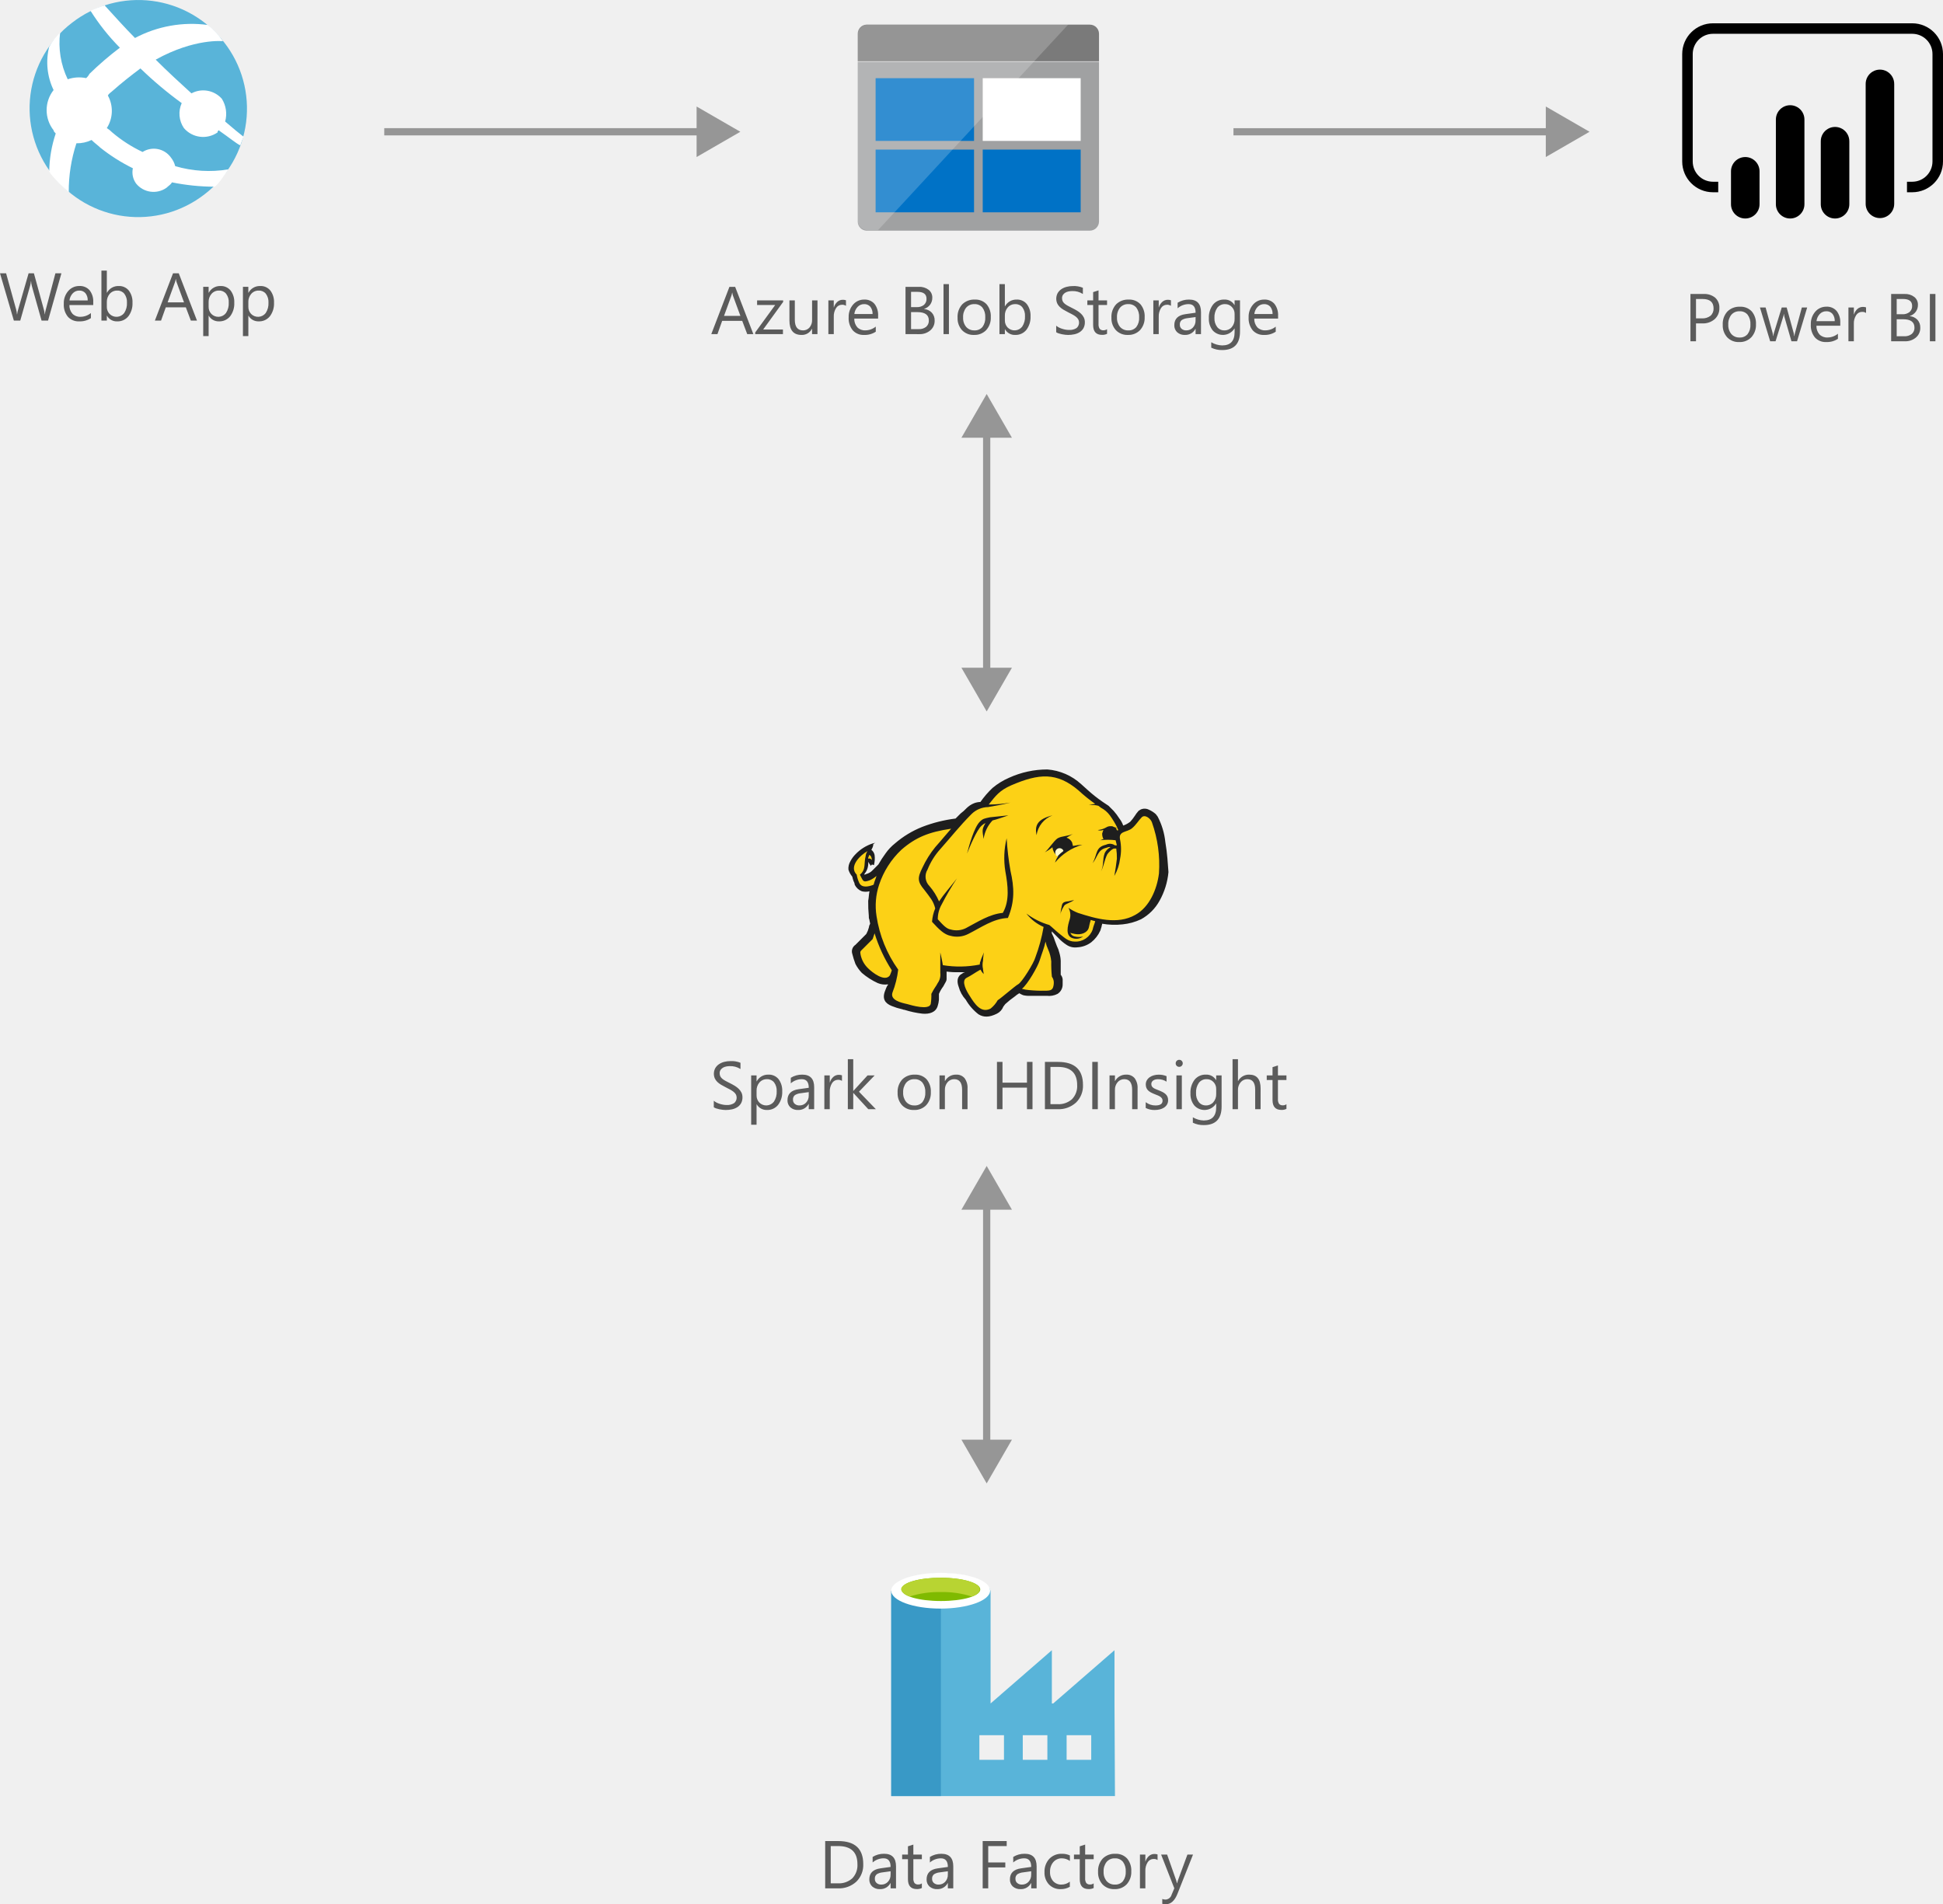
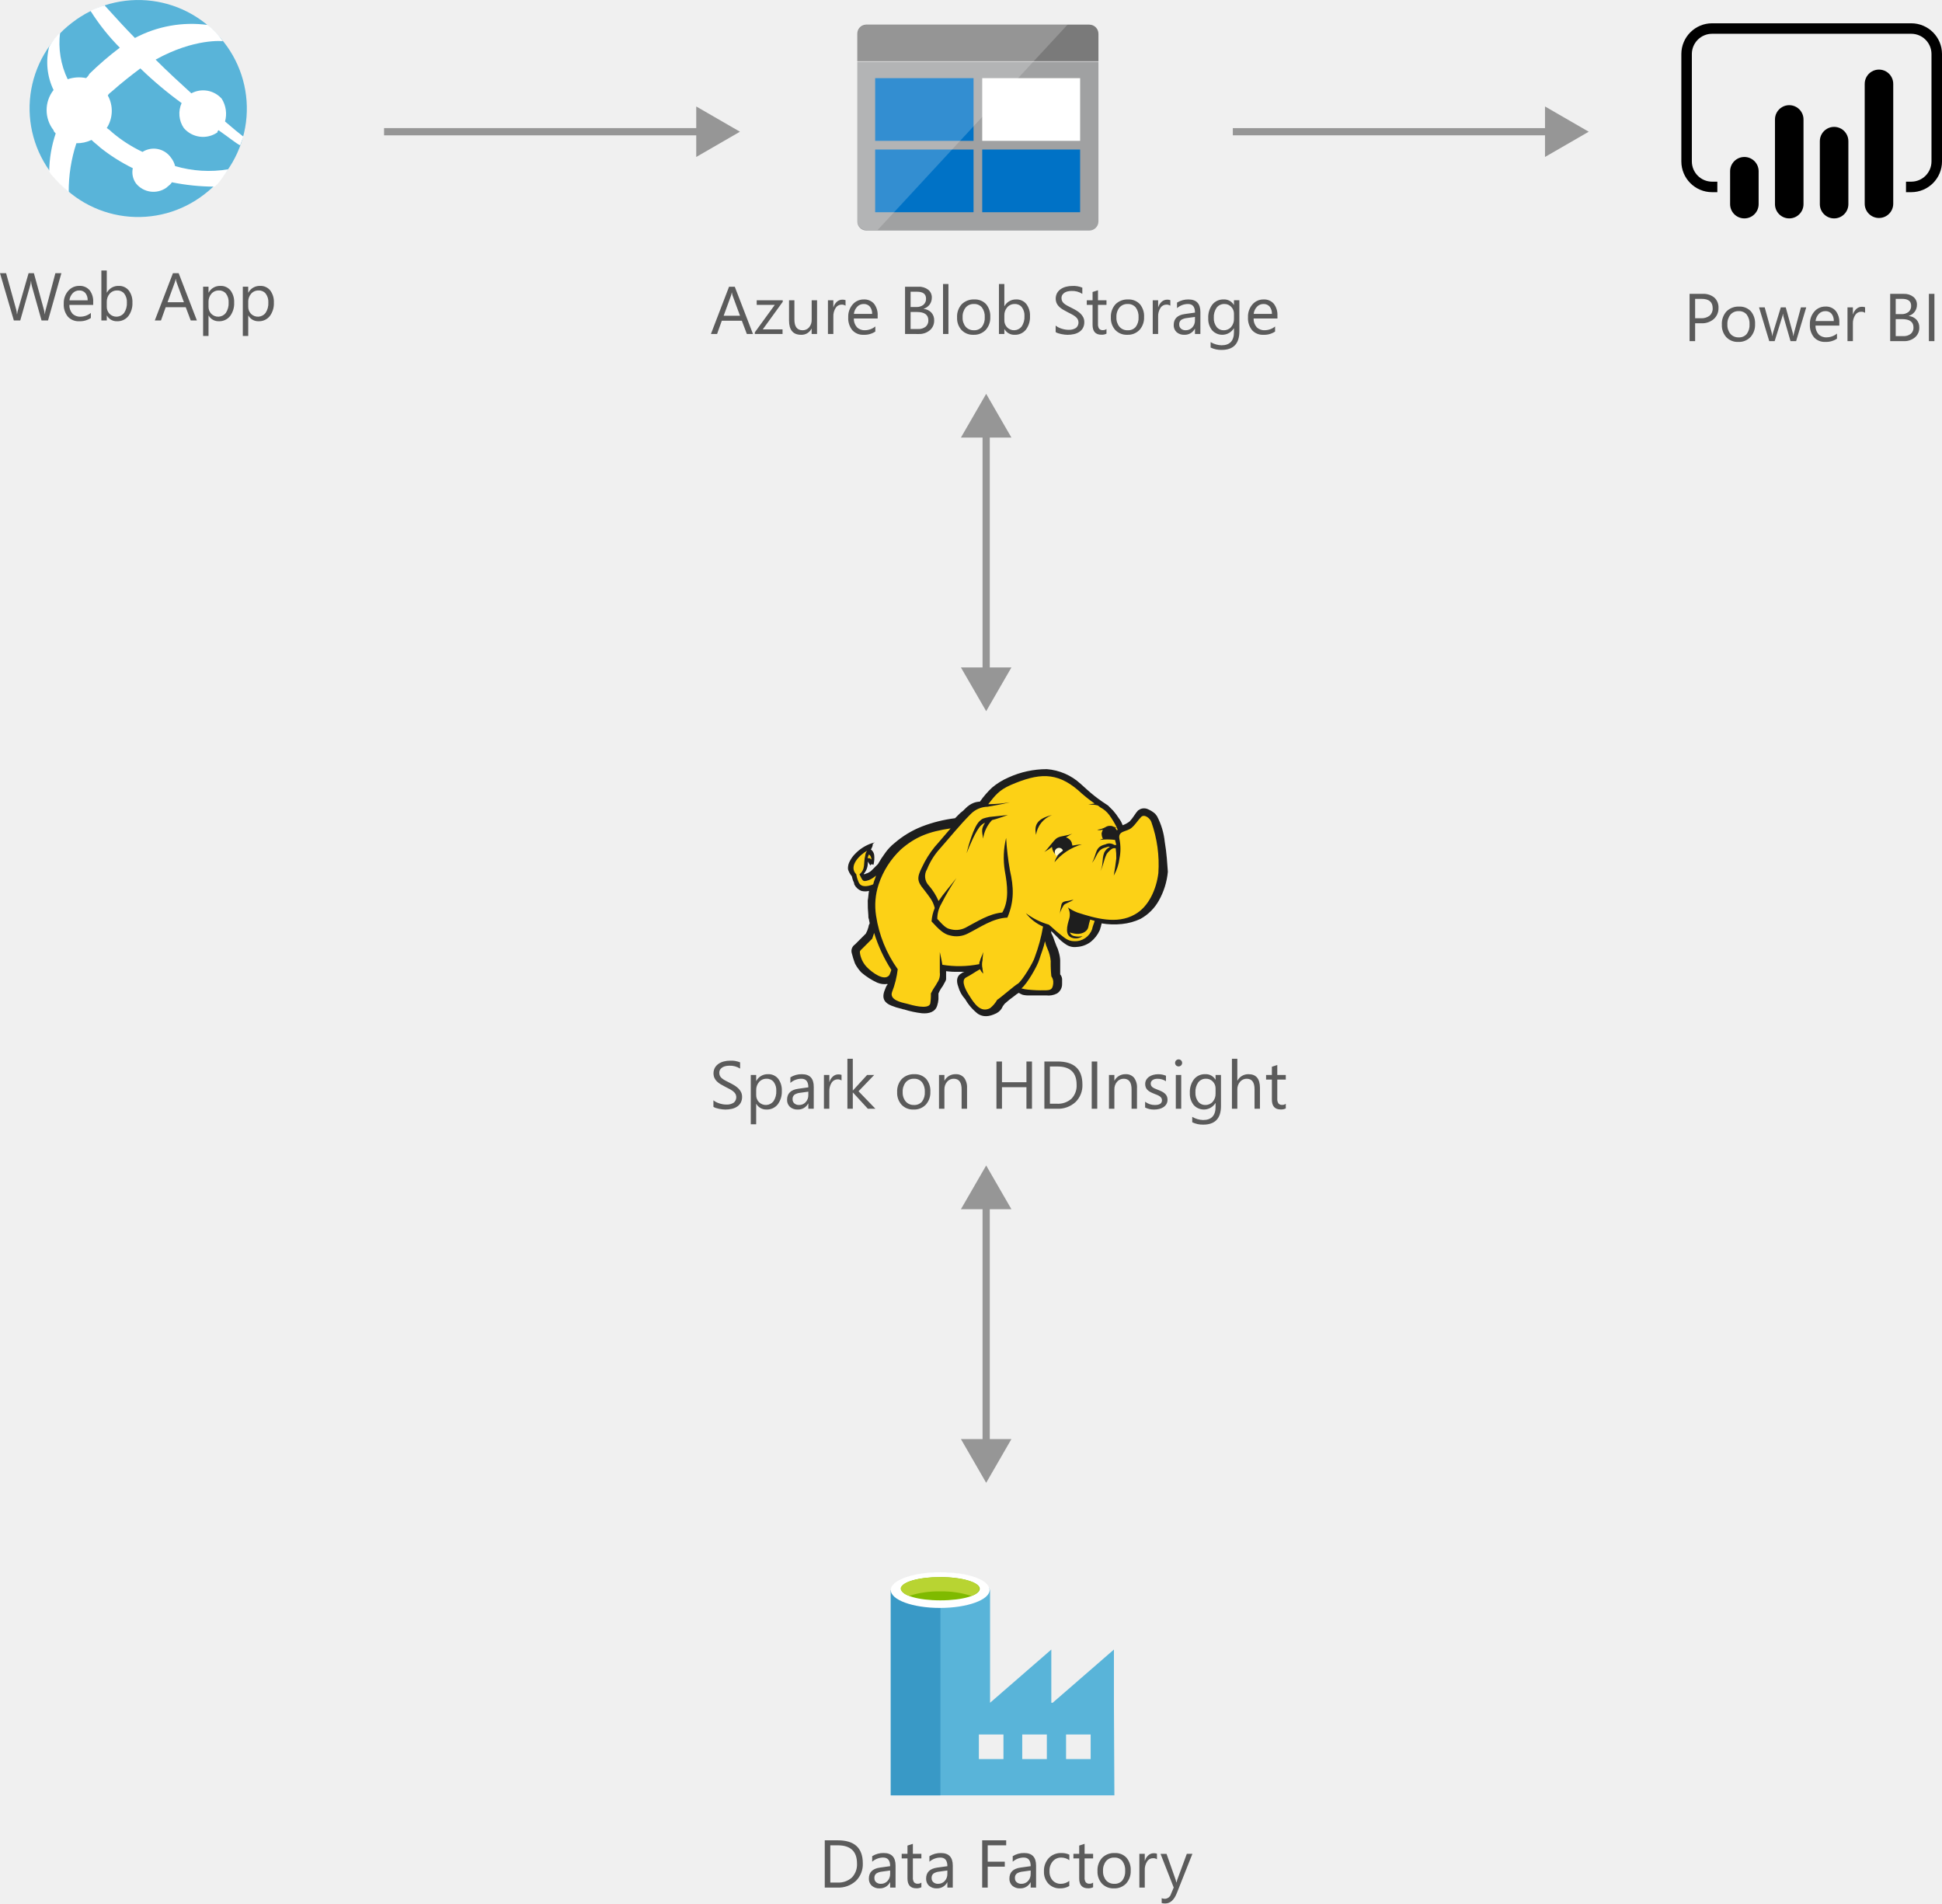
- <svg xmlns="http://www.w3.org/2000/svg" class="architecture-diagram" aria-labelledby="demand-forecasting-and-price-optimization" viewbox="0 0 402.691 394.688">
+ <svg xmlns="http://www.w3.org/2000/svg" class="architecture-diagram" aria-labelledby="demand-forecasting-and-price-optimization" height="394.688" viewbox="0 0 402.691 394.688" width="402.691">
  <path d="M12.729 56.644l-2.769 9.8H8.613L6.6 59.282a4.494 4.494 0 01-.157-1h-.031a5.06 5.06 0 01-.178.984L4.2 66.446H2.871L0 56.644h1.265l2.085 7.52a4.959 4.959 0 01.164.984h.034a5.785 5.785 0 01.212-.984l2.167-7.52h1.1l2.078 7.574a5.562 5.562 0 01.164.916H9.3a5.448 5.448 0 01.185-.943l2-7.547zM19.325 63.226h-4.942a2.618 2.618 0 00.629 1.8 2.169 2.169 0 001.654.637 3.439 3.439 0 002.174-.779v1.053a4.065 4.065 0 01-2.44.67 2.959 2.959 0 01-2.331-.954 3.9 3.9 0 01-.848-2.683 3.828 3.828 0 01.926-2.663 2.967 2.967 0 012.3-1.028 2.631 2.631 0 012.126.889 3.7 3.7 0 01.752 2.467zm-1.148-.949a2.283 2.283 0 00-.468-1.512 1.6 1.6 0 00-1.282-.539 1.811 1.811 0 00-1.347.566 2.577 2.577 0 00-.684 1.484zM22.169 65.435h-.027v1.012h-1.121V56.083h1.121v4.594h.027a2.651 2.651 0 012.42-1.395 2.564 2.564 0 012.109.939 3.885 3.885 0 01.762 2.52 4.337 4.337 0 01-.854 2.812 2.846 2.846 0 01-2.338 1.057 2.3 2.3 0 01-2.099-1.175zm-.027-2.824v.979a2.081 2.081 0 00.564 1.473 2.011 2.011 0 003.028-.174 3.579 3.579 0 00.578-2.168 2.824 2.824 0 00-.54-1.832 1.788 1.788 0 00-1.463-.662 1.987 1.987 0 00-1.572.68 2.5 2.5 0 00-.595 1.703zM40.824 66.446h-1.271L38.514 63.7h-4.157l-.978 2.748H32.1l3.76-9.8h1.189zm-2.687-3.781L36.6 58.489a4 4 0 01-.15-.656h-.027a3.69 3.69 0 01-.157.656l-1.526 4.176zM43.265 65.435h-.027v4.23h-1.122V59.446h1.121v1.23h.027a2.651 2.651 0 012.42-1.395 2.562 2.562 0 012.112.939 3.9 3.9 0 01.759 2.52 4.337 4.337 0 01-.854 2.812 2.846 2.846 0 01-2.338 1.057 2.343 2.343 0 01-2.098-1.174zm-.027-2.824v.979a2.081 2.081 0 00.564 1.473 2.011 2.011 0 003.028-.174 3.579 3.579 0 00.578-2.168 2.824 2.824 0 00-.54-1.832 1.788 1.788 0 00-1.463-.662 1.987 1.987 0 00-1.572.68 2.5 2.5 0 00-.596 1.703zM51.5 65.435h-.027v4.23h-1.126V59.446h1.121v1.23h.032a2.651 2.651 0 012.42-1.395 2.562 2.562 0 012.112.939 3.9 3.9 0 01.759 2.52 4.337 4.337 0 01-.854 2.812 2.846 2.846 0 01-2.338 1.057 2.343 2.343 0 01-2.099-1.174zm-.027-2.824v.979a2.081 2.081 0 00.564 1.473 2.011 2.011 0 003.028-.174 3.579 3.579 0 00.578-2.168 2.824 2.824 0 00-.54-1.832 1.788 1.788 0 00-1.463-.662 1.987 1.987 0 00-1.572.68 2.5 2.5 0 00-.6 1.703z" fill="#5b5b5b" />
  <path d="M42.394 40.269a22.351 22.351 0 01-31.509-4.047 22.3 22.3 0 014.047-31.51A22.4 22.4 0 0146.441 8.76a22.315 22.315 0 01-4.047 31.509z" fill="#59b4d9" />
  <path d="M38.106 26.538a5.236 5.236 0 006.986.906c0-.222 0-.222.222-.444 2.255 1.571 3.6 2.7 4.491 3.142.24-.665.462-1.35.684-1.793-.906-.684-2.255-1.812-3.826-3.16a5.909 5.909 0 00-.683-4.713 5.152 5.152 0 00-6.3-1.127c-2.237-2.032-4.934-4.509-7.411-6.986 8.094-4.491 13.952-3.825 13.952-3.825a14.937 14.937 0 00-3.16-3.364 25.046 25.046 0 00-15.08 2.7c-2.014-2.033-4.047-4.288-6.3-6.764a17.861 17.861 0 00-2.92 1.127 44.984 44.984 0 006.081 7.651 65.984 65.984 0 00-6.3 5.415 3.074 3.074 0 01-.683.887 7.309 7.309 0 00-3.826.24 17.3 17.3 0 01-1.571-9.684A14.647 14.647 0 0010.2 9.665a13.235 13.235 0 00.906 9 6.744 6.744 0 000 8.334c0 .222.222.444.443.665a25.743 25.743 0 00-1.349 7.892c.222.222.222.444.462.665a27.515 27.515 0 003.586 3.6 31.821 31.821 0 011.59-10.121 7 7 0 003.142-.683c.683.683 1.349 1.127 1.811 1.589a37.234 37.234 0 006.745 4.269 3.975 3.975 0 00.665 3.16 4.646 4.646 0 006.3.887c.462-.443.906-.665 1.127-1.127a45.619 45.619 0 008.778.906c.462 0 2.033-2.255 2.938-3.6a24.6 24.6 0 01-11.033-.665 4.645 4.645 0 00-.905-1.811 4.351 4.351 0 00-5.858-1.127 28.35 28.35 0 01-6.284-4.047 6.125 6.125 0 00-1.127-.906 6.6 6.6 0 00.222-6.745c.222-.444.665-.665.905-.906 2.015-1.793 4.047-3.363 5.84-4.712l-.222-.222.222.222a79.678 79.678 0 008.557 7.189 5.313 5.313 0 00.445 5.167z" fill="#fff" />
  <path d="M177.773 45.906a1.88 1.88 0 001.8 1.9h46.3a1.9 1.9 0 001.9-1.9v-33.1h-50z" fill="#a0a1a2" />
  <path d="M225.873 5.106h-46.3a1.88 1.88 0 00-1.8 1.9v5.7h50v-5.7a1.9 1.9 0 00-1.9-1.9" fill="#7a7a7a" />
  <path fill="#0072c6" d="M181.473 16.206h20.4v13h-20.4zM181.473 31.006h20.4v13h-20.4z" />
  <path fill="#fff" d="M203.673 16.206h20.3v13h-20.3z" />
  <path fill="#0072c6" d="M203.673 31.006h20.3v13h-20.3z" />
  <path d="M179.773 5.106a2.006 2.006 0 00-2 2v38.6a2.006 2.006 0 002 2h2.2l39.4-42.6z" fill="#fff" opacity=".2" />
  <path d="M156.137 69.256h-1.271l-1.039-2.748h-4.157l-.978 2.748h-1.278l3.76-9.8h1.189zm-2.687-3.78l-1.537-4.176a3.948 3.948 0 01-.15-.656h-.027a3.69 3.69 0 01-.157.656l-1.524 4.177zM162.31 62.577l-4.143 5.723h4.1v.957h-5.747v-.349l4.143-5.694h-3.753v-.957h5.4zM169.419 69.256H168.3v-1.107h-.027a2.3 2.3 0 01-2.16 1.271q-2.5 0-2.5-2.98v-4.184h1.114v4.006q0 2.215 1.7 2.215a1.717 1.717 0 001.35-.6 2.319 2.319 0 00.53-1.583v-4.038h1.121zM175.333 63.391a1.372 1.372 0 00-.848-.226 1.431 1.431 0 00-1.2.677 3.129 3.129 0 00-.482 1.846v3.568h-1.121v-7h1.118V63.7h.027a2.447 2.447 0 01.731-1.152 1.669 1.669 0 011.1-.413 1.839 1.839 0 01.67.1zM181.991 66.036h-4.942a2.616 2.616 0 00.629 1.8 2.167 2.167 0 001.654.636 3.441 3.441 0 002.174-.779v1.057a4.065 4.065 0 01-2.44.67 2.955 2.955 0 01-2.331-.954 3.9 3.9 0 01-.848-2.683 3.83 3.83 0 01.926-2.663 2.971 2.971 0 012.3-1.028 2.631 2.631 0 012.126.889 3.707 3.707 0 01.752 2.468zm-1.148-.95a2.281 2.281 0 00-.468-1.511 1.6 1.6 0 00-1.282-.54 1.808 1.808 0 00-1.347.567 2.577 2.577 0 00-.684 1.483zM187.671 69.256v-9.8h2.789a3.053 3.053 0 012.017.622 2.011 2.011 0 01.745 1.62 2.385 2.385 0 01-.451 1.449 2.432 2.432 0 01-1.244.875v.027a2.492 2.492 0 011.586.749 2.3 2.3 0 01.595 1.644 2.562 2.562 0 01-.9 2.037 3.358 3.358 0 01-2.276.779zm1.148-8.764v3.165H190a2.23 2.23 0 001.483-.455 1.583 1.583 0 00.54-1.281q0-1.43-1.88-1.429zm0 4.2v3.527h1.559a2.334 2.334 0 001.569-.479 1.64 1.64 0 00.557-1.312q0-1.736-2.365-1.736zM196.667 69.256h-1.121V58.893h1.121zM201.863 69.42a3.246 3.246 0 01-2.478-.981 3.631 3.631 0 01-.926-2.6 3.784 3.784 0 01.964-2.755 3.468 3.468 0 012.6-.991 3.14 3.14 0 012.444.964 3.822 3.822 0 01.878 2.673 3.759 3.759 0 01-.947 2.683 3.316 3.316 0 01-2.535 1.007zm.082-6.385a2.131 2.131 0 00-1.709.735 3.015 3.015 0 00-.629 2.026 2.855 2.855 0 00.636 1.962 2.161 2.161 0 001.7.718 2.051 2.051 0 001.671-.7 3.054 3.054 0 00.584-2 3.107 3.107 0 00-.584-2.023 2.041 2.041 0 00-1.669-.718zM208.289 68.244h-.027v1.012h-1.122V58.893h1.121v4.594h.027a2.651 2.651 0 012.42-1.395 2.566 2.566 0 012.109.94 3.878 3.878 0 01.762 2.519 4.344 4.344 0 01-.854 2.813 2.848 2.848 0 01-2.338 1.056 2.3 2.3 0 01-2.098-1.176zm-.027-2.823v.979a2.084 2.084 0 00.564 1.474 2.012 2.012 0 003.028-.175 3.573 3.573 0 00.578-2.167 2.822 2.822 0 00-.54-1.832 1.789 1.789 0 00-1.463-.663 1.984 1.984 0 00-1.572.681 2.5 2.5 0 00-.596 1.703zM218.9 68.859v-1.353a2.629 2.629 0 00.557.369 4.407 4.407 0 00.684.276 5.29 5.29 0 00.721.175 4.018 4.018 0 00.67.062 2.627 2.627 0 001.58-.388 1.475 1.475 0 00.349-1.822 1.979 1.979 0 00-.482-.537 4.859 4.859 0 00-.728-.465q-.42-.221-.906-.468-.513-.259-.957-.526a4.114 4.114 0 01-.772-.588 2.461 2.461 0 01-.516-.729 2.482 2.482 0 01.106-2.119 2.524 2.524 0 01.772-.816 3.5 3.5 0 011.09-.479 4.961 4.961 0 011.248-.157 4.783 4.783 0 012.112.349v1.287a3.828 3.828 0 00-2.229-.6 3.64 3.64 0 00-.752.079 2.088 2.088 0 00-.67.256 1.491 1.491 0 00-.479.458 1.216 1.216 0 00-.185.684 1.407 1.407 0 00.14.649 1.592 1.592 0 00.414.5 4.127 4.127 0 00.667.438q.393.212.906.465t1 .547a4.573 4.573 0 01.827.636 2.837 2.837 0 01.564.772 2.169 2.169 0 01.208.971 2.467 2.467 0 01-.284 1.228 2.328 2.328 0 01-.766.816 3.368 3.368 0 01-1.111.455 6.125 6.125 0 01-1.326.14 5.326 5.326 0 01-.574-.038q-.342-.037-.7-.109a5.377 5.377 0 01-.673-.178 2.069 2.069 0 01-.505-.24zM229.439 69.188a2.167 2.167 0 01-1.046.219q-1.839 0-1.839-2.051v-4.143h-1.2v-.957h1.2v-1.709l1.121-.362v2.071h1.764v.957h-1.764v3.944a1.635 1.635 0 00.239 1 .955.955 0 00.793.3 1.177 1.177 0 00.731-.232zM233.752 69.42a3.246 3.246 0 01-2.478-.981 3.631 3.631 0 01-.926-2.6 3.784 3.784 0 01.964-2.755 3.468 3.468 0 012.6-.991 3.14 3.14 0 012.444.964 3.822 3.822 0 01.878 2.673 3.759 3.759 0 01-.947 2.683 3.316 3.316 0 01-2.535 1.007zm.082-6.385a2.131 2.131 0 00-1.709.735 3.015 3.015 0 00-.625 2.03 2.855 2.855 0 00.636 1.962 2.161 2.161 0 001.7.718 2.051 2.051 0 001.671-.7 3.054 3.054 0 00.584-2 3.107 3.107 0 00-.584-2.023 2.041 2.041 0 00-1.673-.722zM242.68 63.391a1.372 1.372 0 00-.848-.226 1.431 1.431 0 00-1.2.677 3.129 3.129 0 00-.482 1.846v3.568h-1.12v-7h1.121V63.7h.027a2.447 2.447 0 01.731-1.152 1.669 1.669 0 011.1-.413 1.839 1.839 0 01.67.1zM248.908 69.256h-1.121v-1.094h-.027a2.347 2.347 0 01-2.153 1.258 2.3 2.3 0 01-1.637-.554 1.919 1.919 0 01-.591-1.47q0-1.961 2.311-2.283l2.1-.294q0-1.784-1.442-1.784a3.445 3.445 0 00-2.283.861v-1.148a4.337 4.337 0 012.379-.656q2.468 0 2.468 2.611zm-1.121-3.541l-1.688.232a2.759 2.759 0 00-1.176.386 1.115 1.115 0 00-.4.981 1.067 1.067 0 00.366.837 1.411 1.411 0 00.974.325 1.8 1.8 0 001.377-.585 2.086 2.086 0 00.543-1.479zM256.995 68.7q0 3.855-3.691 3.855a4.955 4.955 0 01-2.27-.492v-1.125a4.659 4.659 0 002.256.656q2.584 0 2.584-2.748v-.766h-.027a2.833 2.833 0 01-4.508.407 3.733 3.733 0 01-.8-2.506 4.36 4.36 0 01.858-2.837 2.865 2.865 0 012.348-1.053 2.281 2.281 0 012.1 1.135h.027v-.971h1.121zm-1.121-2.6v-1.041a2 2 0 00-.564-1.429 1.857 1.857 0 00-1.4-.595 1.947 1.947 0 00-1.627.755 3.372 3.372 0 00-.588 2.116 2.9 2.9 0 00.564 1.87 1.822 1.822 0 001.494.7 1.952 1.952 0 001.535-.67 2.5 2.5 0 00.586-1.715zM264.89 66.036h-4.942a2.616 2.616 0 00.629 1.8 2.167 2.167 0 001.654.636 3.441 3.441 0 002.169-.772v1.05a4.065 4.065 0 01-2.44.67 2.955 2.955 0 01-2.331-.954 3.9 3.9 0 01-.848-2.683 3.83 3.83 0 01.926-2.663 2.971 2.971 0 012.3-1.028 2.631 2.631 0 012.126.889 3.707 3.707 0 01.752 2.468zm-1.148-.95a2.281 2.281 0 00-.468-1.511 1.6 1.6 0 00-1.282-.54 1.808 1.808 0 00-1.347.567 2.577 2.577 0 00-.684 1.483zM351.5 67.028v3.705h-1.15v-9.8h2.693a3.553 3.553 0 012.437.766 2.734 2.734 0 01.865 2.16 2.972 2.972 0 01-.96 2.283 3.673 3.673 0 01-2.594.889zm0-5.059v4.02h1.2a2.69 2.69 0 001.815-.544 1.924 1.924 0 00.625-1.534q0-1.942-2.3-1.941zM360.446 70.9a3.249 3.249 0 01-2.478-.981 3.631 3.631 0 01-.926-2.6 3.788 3.788 0 01.964-2.756 3.467 3.467 0 012.6-.99 3.14 3.14 0 012.444.963 3.825 3.825 0 01.878 2.674 3.762 3.762 0 01-.947 2.683 3.316 3.316 0 01-2.535 1.007zm.082-6.385a2.131 2.131 0 00-1.709.734 3.019 3.019 0 00-.629 2.027 2.852 2.852 0 00.636 1.961 2.161 2.161 0 001.7.719 2.049 2.049 0 001.671-.705 3.053 3.053 0 00.584-2 3.107 3.107 0 00-.584-2.023 2.039 2.039 0 00-1.669-.715zM374.542 63.733l-2.1 7h-1.162l-1.442-5.012a3.247 3.247 0 01-.109-.648h-.029a3.059 3.059 0 01-.144.635l-1.565 5.025h-1.121l-2.119-7h1.176L367.378 69a3.167 3.167 0 01.1.629h.055a2.931 2.931 0 01.123-.643l1.613-5.25h1.025l1.449 5.277a3.784 3.784 0 01.1.629h.055a2.915 2.915 0 01.116-.629l1.422-5.277zM381.4 67.513h-4.942a2.618 2.618 0 00.629 1.8 2.169 2.169 0 001.654.637 3.439 3.439 0 002.174-.779v1.053a4.065 4.065 0 01-2.44.67 2.959 2.959 0 01-2.331-.954 3.9 3.9 0 01-.848-2.683 3.828 3.828 0 01.926-2.663 2.967 2.967 0 012.3-1.028 2.631 2.631 0 012.126.889 3.7 3.7 0 01.752 2.467zm-1.148-.949a2.283 2.283 0 00-.468-1.512 1.6 1.6 0 00-1.282-.539 1.811 1.811 0 00-1.347.566 2.577 2.577 0 00-.684 1.484zM386.744 64.868a1.37 1.37 0 00-.848-.227 1.432 1.432 0 00-1.2.678 3.129 3.129 0 00-.482 1.846v3.568h-1.121v-7h1.121v1.441h.027a2.447 2.447 0 01.731-1.151 1.664 1.664 0 011.1-.413 1.816 1.816 0 01.67.1zM391.946 70.733v-9.8h2.789a3.051 3.051 0 012.017.621 2.012 2.012 0 01.745 1.621 2.385 2.385 0 01-.451 1.449 2.436 2.436 0 01-1.244.875v.027a2.491 2.491 0 011.586.748 2.3 2.3 0 01.595 1.645 2.564 2.564 0 01-.9 2.037 3.358 3.358 0 01-2.276.779zm1.148-8.764v3.164h1.176a2.229 2.229 0 001.483-.454 1.585 1.585 0 00.54-1.282q0-1.428-1.88-1.428zm0 4.2v3.527h1.559a2.339 2.339 0 001.569-.479 1.641 1.641 0 00.557-1.312q0-1.737-2.365-1.736zM401.12 70.733h-1.148v-9.8h1.148z" fill="#5b5b5b" />
  <path d="M396.316 39.848h-1.09v-2.18h1.09a4.2 4.2 0 004.195-4.195V11.205a4.2 4.2 0 00-4.195-4.2h-41.3a4.2 4.2 0 00-4.195 4.2v22.269a4.2 4.2 0 004.195 4.195h1.09v2.18h-1.09a6.382 6.382 0 01-6.374-6.375V11.205a6.382 6.382 0 016.375-6.375h41.3a6.382 6.382 0 016.375 6.375v22.269a6.382 6.382 0 01-6.375 6.375" />
  <path d="M361.711 32.549a2.958 2.958 0 012.958 2.958v6.821a2.958 2.958 0 01-2.958 2.958 2.958 2.958 0 01-2.959-2.957v-6.821a2.958 2.958 0 012.958-2.958zM371.015 45.287a2.959 2.959 0 01-2.959-2.958V24.82a2.959 2.959 0 115.917 0v17.509a2.959 2.959 0 01-2.958 2.959M389.622 45.2a2.959 2.959 0 01-2.959-2.958v-24.8a2.959 2.959 0 115.917 0v24.8a2.959 2.959 0 01-2.958 2.959M380.319 45.287a2.959 2.959 0 01-2.959-2.958V29.322a2.959 2.959 0 115.917 0v13.007a2.959 2.959 0 01-2.958 2.959" />
  <path fill="#fcd116" d="M198.571 170.718l-4.625.793-4.097 1.85-3.568 2.246-3.436 4.097-1.851 1.983-1.85.66-.528-1.189.925-1.189.132-1.718h.661l.528.528-.132-1.718-.661-.528v-.661l-1.586.925-1.585 1.718-.265 1.586.661 1.321.529 2.115 1.189.528h1.322l1.189-.793-.793 4.097.793 4.493-.925 2.115-2.775 3.039.396 1.983 1.454 2.114 2.511 1.718 1.454.265h1.453l-.925 3.964 3.436 1.454 4.361.528 1.454-1.057.132-2.511 1.718-2.775.132-2.247 3.965.397 3.7-.397-3.7 2.247.661 2.643 2.246 3.7 2.379.926 1.718-.661.793-1.586 3.832-2.907.793.66 5.947.265 1.19-1.058.132-1.718-.397-.66-.264-4.626-1.982-3.964.264-1.851 1.189.661 3.437 3.172 1.585.132 1.851-.793 1.85-1.321.925-3.04 5.286.397 3.304-1.322 2.643-2.379 1.85-3.568.529-4.229-.397-4.757-1.057-4.362-1.057-1.453-1.454-.397-2.511 2.776-2.247.792-1.982-3.303-1.982-1.851-1.19-.66-4.228-3.701-3.569-1.85-3.436-.264-4.096.661-3.569 1.321-2.378 1.982-1.983 2.379-1.982.529-3.436 3.304z" />
  <path d="M241.521 174.55a14.653 14.653 0 00-1.586-5.286c-.132-.132-.264-.4-.4-.529a5.457 5.457 0 00-1.454-.925 1.96 1.96 0 00-1.718 0c-.132.132-.264.132-.4.264a7.33 7.33 0 00-.793 1.057 9.318 9.318 0 01-.925 1.189 5.128 5.128 0 01-1.454.793 5.128 5.128 0 00-.793-1.454 12.4 12.4 0 00-1.189-1.586l-1.057-1.057-1.189-.793a29.418 29.418 0 01-3.172-2.511c-.4-.4-.925-.793-1.322-1.189a11.711 11.711 0 00-7-3.04 19.132 19.132 0 00-7.929 1.718 13.93 13.93 0 00-3.436 2.114 18.967 18.967 0 00-2.511 2.907 3.91 3.91 0 00-1.322.264 4.69 4.69 0 00-1.586 1.057 8.55 8.55 0 01-1.185 1.057l-1.057 1.057a28.952 28.952 0 00-6.872 1.718 19.8 19.8 0 00-5.683 3.436 9.936 9.936 0 00-1.982 2.114 21.524 21.524 0 00-1.454 2.247l-1.189 1.189a2.742 2.742 0 01-1.322.793 1.023 1.023 0 01-.4.132v-.132a3.389 3.389 0 00.793-2.511c.132.132.132.264.264.4s.132.264.264.4l.264-.264.4.132a5.542 5.542 0 00.132-2.114 1.816 1.816 0 00-.661-1.057c0-.132.132-.132.132-.264a1.91 1.91 0 00.264-.925l-.264-.132.264.132.4-.264-.529.132a8.585 8.585 0 00-3.568 2.247 5.868 5.868 0 00-1.057 1.454 2.949 2.949 0 00-.4 1.718 3.97 3.97 0 00.793 1.454 8.422 8.422 0 00.264.925 1.878 1.878 0 01.264.793 2.746 2.746 0 001.454 1.322 3.221 3.221 0 001.586 0c-.132.661-.132 1.322-.264 1.982a27.663 27.663 0 00.132 3.172 1.676 1.676 0 00.132.793c0 .264.132.529.132.793a1.878 1.878 0 00-.264.793 5.523 5.523 0 01-.529 1.322l-1.057 1.057-.925.925-.264.264a1.625 1.625 0 00-.661 1.85 18.821 18.821 0 00.661 2.114 8.032 8.032 0 001.322 1.85 14.113 14.113 0 003.3 2.114 3.92 3.92 0 002.114.264c0 .132 0 .264-.132.264a6.443 6.443 0 00-.4.925c-.793 1.85 0 2.775 1.322 3.3a12.99 12.99 0 002.114.661c.132 0 .264.132.529.132a19.751 19.751 0 003.7.793c1.454.132 2.775-.264 3.172-1.586a5.816 5.816 0 00.264-1.322V206a7.076 7.076 0 01.925-1.586c0-.132.132-.132.132-.264.264-.529.529-.793.529-1.189v-1.586a15.994 15.994 0 002.511.132h1.322c-.132 0-.264.132-.4.132a.129.129 0 00-.132.132c-1.189.529-1.189 1.718-.793 2.775a6.285 6.285 0 001.454 2.643 10.365 10.365 0 002.643 3.04c1.057.661 2.247.661 3.832-.132a2.746 2.746 0 001.322-1.454c.132-.132.264-.4.4-.529a19.778 19.778 0 011.982-1.586 5.6 5.6 0 01.925-.661 4.4 4.4 0 00.793.4 4.955 4.955 0 001.454.132h3.436a3.823 3.823 0 002.247-.4 2.286 2.286 0 001.057-1.982v-1.057a1.757 1.757 0 00-.4-.925v-2.907a6.633 6.633 0 00-.264-1.586 6.442 6.442 0 00-.529-1.454c-.132-.4-.264-.661-.4-1.057l-.264.132.264-.132a8.084 8.084 0 00-.661-1.586v-.4l.529.529.793.793a9.1 9.1 0 001.718 1.454 3.19 3.19 0 002.247.529 5.239 5.239 0 002.907-1.057 6.459 6.459 0 001.85-2.379c.132-.264.132-.529.264-.793 0-.264.132-.4.132-.661a15.132 15.132 0 004.229.132 11.72 11.72 0 003.832-1.057 9.717 9.717 0 003.832-3.832 14.938 14.938 0 001.85-5.947c-.116-1.58-.248-3.956-.645-6.206zM221.7 190.541c-.4 1.322-1.057 3.568.793 3.965a2.354 2.354 0 001.982-.4 3.724 3.724 0 01-1.718 0 1.159 1.159 0 01-.925-.793c.132.132.4.132.925.264 1.322.264 2.643-.264 2.907-1.322a13.663 13.663 0 01.4-1.586 8.422 8.422 0 00.925.264c-.132.529-.4 1.057-.529 1.718a3.737 3.737 0 01-3.7 2.511c-1.454 0-2.247-.925-3.3-1.718-.661-.529-1.322-1.189-1.982-1.718a14.62 14.62 0 01-4.758-2.379 9.045 9.045 0 003.568 2.775 34.584 34.584 0 01-1.718 6.343c-.264 1.057-2.775 5.154-3.568 5.55-.529.264-3.568 2.907-4.229 3.3a5.93 5.93 0 01-1.454 1.718c-1.982 1.057-3.3-.925-4.361-2.643-.529-.793-1.85-3.04-.661-3.7 1.057-.529 1.718-1.057 2.907-1.718a4.016 4.016 0 00.661.925c0-.4-.132-.661-.132-1.057a3.772 3.772 0 010-1.718c0-.529.132-1.189.132-1.718-.132.661-.529 1.189-.661 1.85a1.191 1.191 0 00-.132.661 21.353 21.353 0 01-7.665.132c-.132-.925-.4-1.982-.529-2.643v4.229a3.008 3.008 0 01-.529 2.114c-.4.793-.661.925-1.322 2.247a11.368 11.368 0 01-.132 2.114c-.4 1.322-3.965.264-4.89 0-1.189-.264-3.568-.793-3.04-2.379a19.168 19.168 0 001.189-4.758 25.648 25.648 0 01-4.493-11.1 13.782 13.782 0 01.529-6.476 17.58 17.58 0 014.625-7.268c3.04-2.643 5.815-3.7 10.308-4.361-1.057 1.189-2.114 2.511-3.3 3.832a20.478 20.478 0 00-2.643 4.229c-1.057 2.114-1.057 2.907.4 4.625 1.189 1.586 1.85 2.247 2.247 3.832a8.559 8.559 0 00-.661 2.775c1.454 1.586 2.511 2.643 3.832 2.907a5.118 5.118 0 003.7-.4c2.643-1.322 5.154-3.172 8.194-3.3 1.454-3.436 1.322-6.343.529-9.779a58.531 58.531 0 01-.793-6.74 17.227 17.227 0 00-.264 6.872c.529 2.907.925 6.079-.529 8.59-2.775.264-5.154 1.85-7.665 3.172a4.364 4.364 0 01-3.172.264c-.793-.132-1.454-.793-2.643-2.114a6.139 6.139 0 01.793-3.04 57.631 57.631 0 013.172-5.418c-1.322 1.718-2.643 3.172-3.7 4.758a12.324 12.324 0 00-1.982-3.172 2.784 2.784 0 01-.4-3.436 14.2 14.2 0 012.633-4.223c2.114-2.379 4.1-4.89 6.476-7.268a5.035 5.035 0 013.436-1.454c1.586-.264 3.04-.529 4.625-.925a26.978 26.978 0 01-4.493.4c1.454-1.85 2.247-2.907 4.625-3.965 5.815-2.511 9.515-2.775 14.008 1.057a31.639 31.639 0 003.436 2.775 5.816 5.816 0 00-1.322.264 5.038 5.038 0 011.982.132c.132.132.4.264.529.4a5.381 5.381 0 011.85 1.586 17.5 17.5 0 011.586 2.643c-.264-.132-.529-.132-.793-.264a.8.8 0 00-.529-.132 1.589 1.589 0 00-1.057.264 4.306 4.306 0 01-1.718.529 1.459 1.459 0 001.057 0h.132c-.132.132-.132.4-.264.661a2.249 2.249 0 00.132.925c0 .132.132.132.132.264-.264.132-.4.132-.661.264a12.736 12.736 0 013.172 0c.132.4.132.661.264 1.057h-.4a1.808 1.808 0 00-1.85-.132c-2.247.529-1.718 1.85-2.775 3.832 1.057-1.322 1.057-2.775 2.775-3.172.4-.132.661-.264.925-.132a2.593 2.593 0 00-1.189 1.189c-.529 1.454-.132 2.511-.793 3.832.661-1.189.661-2.247 1.322-3.568.264-.4 1.057-1.189 1.454-1.189h.4a12.866 12.866 0 01.132 2.114 57.563 57.563 0 01-.529 3.568 9.474 9.474 0 001.189-3.568 10 10 0 000-3.965c-.4-1.85 1.454-1.454 2.511-2.379.793-.661 1.322-1.586 1.982-2.247s1.85.264 2.114 1.057a26.308 26.308 0 011.454 10.572c-.4 3.3-1.982 7-4.89 8.59-3.7 2.114-8.194.793-11.894-.4a9.44 9.44 0 01-1.982-1.057 2.969 2.969 0 01.268 2.383zm-3.3 13.348c-.132 1.322-.529 1.454-1.85 1.454a27.623 27.623 0 01-3.3-.132 7.179 7.179 0 01-1.454-.264c1.189-.925 3.3-4.625 3.7-5.947s.925-2.511 1.189-3.832a7.451 7.451 0 00.529 1.586 7.821 7.821 0 01.661 2.511 25.464 25.464 0 00.132 3.172 2.045 2.045 0 01.387 1.451zM179.805 176.4a2.109 2.109 0 00-.4 1.057c-.4 1.454.132 2.775-1.189 3.832.661 1.189.529 1.718 1.982 1.189a5.457 5.457 0 001.454-.925c-.132.529-.4 1.057-.529 1.586 0 .132 0 .132-.132.264-1.057.4-2.379.661-2.907-.4a6.543 6.543 0 01-.529-1.718c-1.715-1.713.796-4.092 2.25-4.885zm.132 1.586a.8.8 0 01.132-.529c0-.132 0-.132.132-.264.4.264.4.529.529 1.057-.264-.264-.53-.396-.793-.264zm1.322 15.462a31.234 31.234 0 003.568 7.665 9.105 9.105 0 01-.4 1.057c-1.057 1.454-3.7-.661-4.493-1.454a5.346 5.346 0 01-1.586-2.907c-.132-.661 0-.661.529-1.189l1.982-1.982zm50.351-21.805c0 .132.132.264.132.4l-.132.132c-.132-.132-.264-.4-.4-.529zm-49.162 8.057zm-2.114-3.172zm-3.3 5.022zm18.5 19.427zm32.246-9.779zm11.894-4.493z" fill="#1e1e1e" />
  <path d="M224.341 175.079a13.744 13.744 0 00-1.982.264c0-.264-.132-.4-.132-.661a1.876 1.876 0 00-1.189-1.057c.4-.264.925-.529 1.322-.793-1.057.529-2.247.4-3.172.925-.793.529-1.85 2.247-2.643 2.907a11.024 11.024 0 001.586-1.057 2.45 2.45 0 00.264.925 2.082 2.082 0 00.925.925 4.134 4.134 0 00-.661 1.322 11.547 11.547 0 015.682-3.7zM214.826 173.1a5.216 5.216 0 013.3-4.1c-3.168.793-3.697 2.114-3.3 4.1zM219.98 188.162c-.132.4-.132 1.057-.264 1.454a5.72 5.72 0 01.661-1.586c.264-.529.4-.529.925-.793a12.28 12.28 0 001.322-.661c-.4 0-1.057.264-1.454.264-.926.133-1.058.397-1.19 1.322zM203.064 170.321c-1.189 1.189-2.247 5.022-2.643 6.608.529-1.322 1.982-4.89 3.04-5.815a2.765 2.765 0 01.793-.529c-.793 1.322-.661 1.586-.4 3.3a6.977 6.977 0 011.85-3.832c1.057-.264 2.114-.661 3.3-1.057-1.322.132-2.511.264-3.832.4-1.183.264-1.447.264-2.108.925z" fill="#1e1e1e" />
  <path d="M218.791 177.061a.887.887 0 011.586-.793v.132a8.551 8.551 0 00-1.189 1.057.422.422 0 01-.4-.4" fill="#fffacb" />
  <path d="M147.935 229.5v-1.35a2.616 2.616 0 00.557.369 4.407 4.407 0 00.684.276 5.29 5.29 0 00.721.175 4.022 4.022 0 00.67.062 2.626 2.626 0 001.583-.393 1.475 1.475 0 00.349-1.822 1.979 1.979 0 00-.482-.537 4.859 4.859 0 00-.728-.465q-.42-.221-.906-.468-.513-.259-.957-.526a4.114 4.114 0 01-.772-.588 2.453 2.453 0 01-.516-.729 2.482 2.482 0 01.106-2.119 2.529 2.529 0 01.772-.816 3.5 3.5 0 011.09-.479 4.961 4.961 0 011.248-.157 4.78 4.78 0 012.112.349v1.292a3.826 3.826 0 00-2.229-.6 3.643 3.643 0 00-.752.079 2.093 2.093 0 00-.67.256 1.5 1.5 0 00-.479.458 1.216 1.216 0 00-.185.684 1.4 1.4 0 00.14.649 1.6 1.6 0 00.414.5 4.127 4.127 0 00.667.438q.393.212.906.465t1 .547a4.556 4.556 0 01.827.636 2.837 2.837 0 01.564.772 2.176 2.176 0 01.208.971 2.467 2.467 0 01-.284 1.228 2.333 2.333 0 01-.766.816 3.364 3.364 0 01-1.111.455 6.125 6.125 0 01-1.326.14 5.341 5.341 0 01-.574-.038q-.342-.037-.7-.109a5.4 5.4 0 01-.673-.178 2.069 2.069 0 01-.508-.243zM156.828 228.889h-.028v4.231h-1.12V222.9h1.12v1.23h.027a2.651 2.651 0 012.42-1.395 2.563 2.563 0 012.112.94 3.89 3.89 0 01.759 2.519 4.342 4.342 0 01-.854 2.813 2.848 2.848 0 01-2.338 1.056 2.341 2.341 0 01-2.098-1.174zm-.027-2.823v.978a2.084 2.084 0 00.564 1.474 2.012 2.012 0 003.028-.175 3.576 3.576 0 00.578-2.167 2.822 2.822 0 00-.54-1.832 1.789 1.789 0 00-1.463-.663 1.984 1.984 0 00-1.572.681 2.5 2.5 0 00-.596 1.704zM168.736 229.9h-1.121v-1.094h-.027a2.347 2.347 0 01-2.153 1.258 2.3 2.3 0 01-1.637-.554 1.918 1.918 0 01-.591-1.47q0-1.961 2.311-2.283l2.1-.294q0-1.784-1.442-1.784a3.446 3.446 0 00-2.283.861v-1.148a4.337 4.337 0 012.379-.656q2.468 0 2.468 2.611zm-1.121-3.541l-1.688.232a2.759 2.759 0 00-1.176.386 1.116 1.116 0 00-.4.981 1.065 1.065 0 00.366.837 1.411 1.411 0 00.974.325 1.8 1.8 0 001.377-.585 2.086 2.086 0 00.543-1.479zM174.5 224.035a1.371 1.371 0 00-.848-.226 1.431 1.431 0 00-1.2.677 3.129 3.129 0 00-.482 1.846v3.568h-1.121v-7h1.121v1.442h.03a2.45 2.45 0 01.731-1.152 1.669 1.669 0 011.1-.413 1.837 1.837 0 01.67.1zM181.526 229.9h-1.572l-3.09-3.363h-.027v3.363h-1.121v-10.363h1.121v6.569h.027l2.936-3.206h1.47l-3.247 3.377zM189.436 230.065a3.245 3.245 0 01-2.478-.981 3.631 3.631 0 01-.926-2.6 3.784 3.784 0 01.964-2.755 3.468 3.468 0 012.6-.991 3.14 3.14 0 012.444.964 3.822 3.822 0 01.878 2.673 3.761 3.761 0 01-.947 2.683 3.316 3.316 0 01-2.535 1.007zm.082-6.385a2.132 2.132 0 00-1.709.735 3.015 3.015 0 00-.629 2.026 2.855 2.855 0 00.636 1.962 2.161 2.161 0 001.7.718 2.051 2.051 0 001.671-.7 3.054 3.054 0 00.584-2 3.107 3.107 0 00-.584-2.023 2.041 2.041 0 00-1.669-.718zM200.523 229.9H199.4v-3.992q0-2.228-1.627-2.229a1.766 1.766 0 00-1.391.632 2.344 2.344 0 00-.55 1.6v3.989h-1.121v-7h1.121v1.162h.027a2.527 2.527 0 012.3-1.326 2.142 2.142 0 011.757.741 3.3 3.3 0 01.608 2.144zM213.99 229.9h-1.148v-4.47h-5.072v4.47h-1.148v-9.8h1.148v4.3h5.072v-4.3h1.148zM216.561 229.9v-9.8h2.707q5.182 0 5.182 4.778a4.814 4.814 0 01-1.439 3.646 5.335 5.335 0 01-3.852 1.378zm1.148-8.764v7.725h1.463a4.154 4.154 0 003-1.032 3.87 3.87 0 001.073-2.926q0-3.768-4.006-3.767zM227.525 229.9h-1.148v-9.8h1.148zM235.763 229.9h-1.121v-3.992q0-2.228-1.627-2.229a1.766 1.766 0 00-1.391.632 2.344 2.344 0 00-.55 1.6v3.989h-1.121v-7h1.121v1.162h.027a2.527 2.527 0 012.3-1.326 2.142 2.142 0 011.757.741 3.3 3.3 0 01.608 2.144zM237.451 229.648v-1.2a3.318 3.318 0 002.017.677q1.477 0 1.477-.984a.862.862 0 00-.126-.476 1.279 1.279 0 00-.342-.345 2.641 2.641 0 00-.506-.271q-.291-.119-.625-.249a8.083 8.083 0 01-.817-.372 2.51 2.51 0 01-.588-.424 1.58 1.58 0 01-.355-.537 1.9 1.9 0 01-.12-.7 1.677 1.677 0 01.226-.872 2 2 0 01.6-.635 2.766 2.766 0 01.858-.387 3.833 3.833 0 01.995-.13 4.011 4.011 0 011.627.314v1.135a3.174 3.174 0 00-1.777-.506 2.117 2.117 0 00-.567.071 1.4 1.4 0 00-.434.2.928.928 0 00-.28.312.813.813 0 00-.1.4.954.954 0 00.1.458 1.008 1.008 0 00.291.328 2.25 2.25 0 00.465.26q.273.117.622.253a8.4 8.4 0 01.834.366 2.819 2.819 0 01.629.424 1.646 1.646 0 01.4.543 1.756 1.756 0 01.14.731 1.726 1.726 0 01-.229.9 1.959 1.959 0 01-.612.636 2.821 2.821 0 01-.882.376 4.352 4.352 0 01-1.046.123 3.979 3.979 0 01-1.875-.419zM244.39 221.123a.71.71 0 01-.513-.205.692.692 0 01-.212-.52.719.719 0 01.725-.731.722.722 0 01.523.209.73.73 0 010 1.035.72.72 0 01-.523.212zm.547 8.777h-1.121v-7h1.121zM253.181 229.34q0 3.855-3.691 3.855a4.956 4.956 0 01-2.27-.492v-1.121a4.662 4.662 0 002.256.656q2.584 0 2.584-2.748v-.766h-.027a2.833 2.833 0 01-4.508.407 3.73 3.73 0 01-.8-2.506 4.357 4.357 0 01.858-2.837 2.865 2.865 0 012.348-1.053 2.281 2.281 0 012.1 1.135h.027v-.97h1.121zm-1.121-2.6v-1.04a2 2 0 00-.564-1.429 1.857 1.857 0 00-1.4-.595 1.948 1.948 0 00-1.627.755 3.372 3.372 0 00-.588 2.116 2.9 2.9 0 00.564 1.87 1.823 1.823 0 001.494.7 1.953 1.953 0 001.535-.67 2.5 2.5 0 00.586-1.712zM261.261 229.9h-1.121v-4.033q0-2.187-1.627-2.187a1.775 1.775 0 00-1.381.632 2.358 2.358 0 00-.561 1.624v3.964h-1.121v-10.363h1.121v4.525h.027a2.546 2.546 0 012.3-1.326q2.365 0 2.365 2.851zM266.62 229.832a2.164 2.164 0 01-1.046.219q-1.839 0-1.839-2.051v-4.143h-1.2v-.957h1.2v-1.709l1.121-.362v2.071h1.764v.957h-1.764v3.943a1.635 1.635 0 00.239 1 .956.956 0 00.793.3 1.176 1.176 0 00.731-.232z" fill="#5b5b5b" />
  <path fill="#969696" d="M79.638 26.562h66.265v1.5H79.638z" />
  <path fill="#969696" d="M144.371 22.076l9.067 5.235-9.067 5.236V22.076zM255.638 26.562h66.265v1.5h-66.265z" />
  <path fill="#969696" d="M320.371 22.076l9.067 5.235-9.067 5.236V22.076zM203.742 89.198h1.5v50.73h-1.5z" />
  <path fill="#969696" d="M209.727 138.397l-5.235 9.067-5.236-9.067h10.471zM209.727 90.731l-5.235-9.068-5.236 9.068h10.471zM203.742 249.198h1.5v50.73h-1.5z" />
  <path fill="#969696" d="M209.727 298.397l-5.235 9.067-5.236-9.067h10.471zM209.727 250.731l-5.235-9.068-5.236 9.068h10.471z" />
  <path d="M171.022 391.393v-9.8h2.707q5.182 0 5.182 4.778a4.812 4.812 0 01-1.439 3.646 5.335 5.335 0 01-3.852 1.378zm1.148-8.764v7.725h1.463a4.154 4.154 0 003-1.032 3.87 3.87 0 001.073-2.926q0-3.768-4.006-3.767zM185.7 391.393h-1.121V390.3h-.027a2.347 2.347 0 01-2.153 1.258 2.3 2.3 0 01-1.639-.558 1.919 1.919 0 01-.591-1.47q0-1.961 2.311-2.283l2.1-.294q0-1.784-1.442-1.784a3.446 3.446 0 00-2.283.861v-1.148a4.337 4.337 0 012.379-.656q2.468 0 2.468 2.611zm-1.121-3.541l-1.688.232a2.759 2.759 0 00-1.176.386 1.116 1.116 0 00-.4.981 1.067 1.067 0 00.366.837 1.411 1.411 0 00.974.325 1.8 1.8 0 001.377-.585 2.086 2.086 0 00.543-1.479zM191.058 391.324a2.164 2.164 0 01-1.046.219q-1.839 0-1.839-2.051v-4.142h-1.2v-.957h1.2v-1.709l1.121-.362v2.071h1.764v.957h-1.764v3.944a1.635 1.635 0 00.239 1 .956.956 0 00.793.3 1.176 1.176 0 00.731-.232zM197.566 391.393h-1.121V390.3h-.027a2.347 2.347 0 01-2.153 1.258 2.3 2.3 0 01-1.637-.554 1.919 1.919 0 01-.591-1.47q0-1.961 2.311-2.283l2.1-.294q0-1.784-1.442-1.784a3.446 3.446 0 00-2.283.861v-1.148a4.337 4.337 0 012.379-.656q2.468 0 2.468 2.611zm-1.121-3.541l-1.688.232a2.759 2.759 0 00-1.176.386 1.116 1.116 0 00-.4.981 1.067 1.067 0 00.366.837 1.411 1.411 0 00.974.325 1.8 1.8 0 001.377-.585 2.086 2.086 0 00.543-1.479zM208.64 382.629h-3.828v3.391h3.541v1.032h-3.541v4.341h-1.148v-9.8h4.977zM214.84 391.393h-1.121V390.3h-.027a2.347 2.347 0 01-2.153 1.258A2.3 2.3 0 01209.9 391a1.919 1.919 0 01-.591-1.47q0-1.961 2.311-2.283l2.1-.294q0-1.784-1.442-1.784a3.446 3.446 0 00-2.283.861v-1.148a4.337 4.337 0 012.379-.656q2.468 0 2.468 2.611zm-1.121-3.541l-1.688.232a2.759 2.759 0 00-1.176.386 1.116 1.116 0 00-.4.981 1.067 1.067 0 00.366.837 1.411 1.411 0 00.974.325 1.8 1.8 0 001.377-.585 2.086 2.086 0 00.543-1.479zM221.724 391.071a3.636 3.636 0 01-1.914.485 3.172 3.172 0 01-2.417-.974 3.534 3.534 0 01-.919-2.526 3.879 3.879 0 01.991-2.778 3.465 3.465 0 012.646-1.05 3.686 3.686 0 011.627.342v1.148a2.853 2.853 0 00-1.668-.547 2.257 2.257 0 00-1.76.769 2.921 2.921 0 00-.687 2.021 2.778 2.778 0 00.646 1.941 2.228 2.228 0 001.733.711 2.805 2.805 0 001.723-.608zM226.667 391.324a2.164 2.164 0 01-1.046.219q-1.839 0-1.839-2.051v-4.142h-1.2v-.957h1.2v-1.709l1.121-.362v2.071h1.764v.957H224.9v3.944a1.635 1.635 0 00.239 1 .956.956 0 00.793.3 1.176 1.176 0 00.731-.232zM230.98 391.557a3.246 3.246 0 01-2.478-.981 3.631 3.631 0 01-.926-2.6 3.784 3.784 0 01.964-2.755 3.468 3.468 0 012.6-.991 3.14 3.14 0 012.444.964 3.822 3.822 0 01.878 2.673 3.759 3.759 0 01-.947 2.683 3.316 3.316 0 01-2.535 1.007zm.082-6.385a2.132 2.132 0 00-1.709.735 3.015 3.015 0 00-.629 2.026 2.855 2.855 0 00.636 1.962 2.161 2.161 0 001.7.718 2.051 2.051 0 001.671-.7 3.054 3.054 0 00.584-2 3.107 3.107 0 00-.584-2.023 2.041 2.041 0 00-1.669-.718zM239.908 385.527a1.371 1.371 0 00-.848-.226 1.431 1.431 0 00-1.2.677 3.129 3.129 0 00-.482 1.846v3.568h-1.121v-7h1.121v1.442h.027a2.45 2.45 0 01.731-1.152 1.669 1.669 0 011.1-.413 1.837 1.837 0 01.67.1zM247.256 384.393l-3.22 8.121q-.861 2.174-2.42 2.174a2.589 2.589 0 01-.731-.089v-1a2.078 2.078 0 00.663.123 1.374 1.374 0 001.271-1.012l.561-1.326-2.734-6.986h1.244l1.894 5.387q.034.1.144.533h.041q.034-.164.137-.52l1.989-5.4z" fill="#5b5b5b" />
  <path d="M230.981 353.257v-11.22l-12.7 11.035H218v-11.035l-12.7 11.035v-23.089c0-1.947-4.358-3.895-10.107-3.895s-10.478 1.855-10.478 3.895v42.284h46.364zm-35.793-21.42c-4.173 0-7.511-1.02-7.511-2.133s3.338-2.133 7.511-2.133 7.511.927 7.511 2.133c-.093 1.113-3.431 2.133-7.511 2.133zm21.884 32.919h-5.1v-5.1h5.1zm-8.995 0h-5.1v-5.1h5.1zm12.982 0v-5.1h5.1v5.1z" fill="#59b4d9" />
  <path fill="#3999c6" d="M184.709 329.704h10.293v42.562h-10.293z" />
  <path d="M205.2 329.7c0 2.04-4.636 3.709-10.293 3.709s-10.2-1.669-10.2-3.709S189.346 326 195 326s10.2 1.576 10.2 3.709" fill="#fff" />
  <path d="M203.162 329.426c0 1.391-3.616 2.411-8.16 2.411s-8.16-1.02-8.16-2.411 3.616-2.411 8.16-2.411 8.16 1.113 8.16 2.411" fill="#7fba00" />
  <path d="M201.4 330.91c1.113-.371 1.669-.927 1.669-1.484 0-1.391-3.616-2.411-8.16-2.411s-8.16 1.113-8.16 2.411c.093.556.742 1.113 1.762 1.484a19.686 19.686 0 016.491-.927 19.479 19.479 0 016.4.927" fill="#b8d432" />
</svg>
